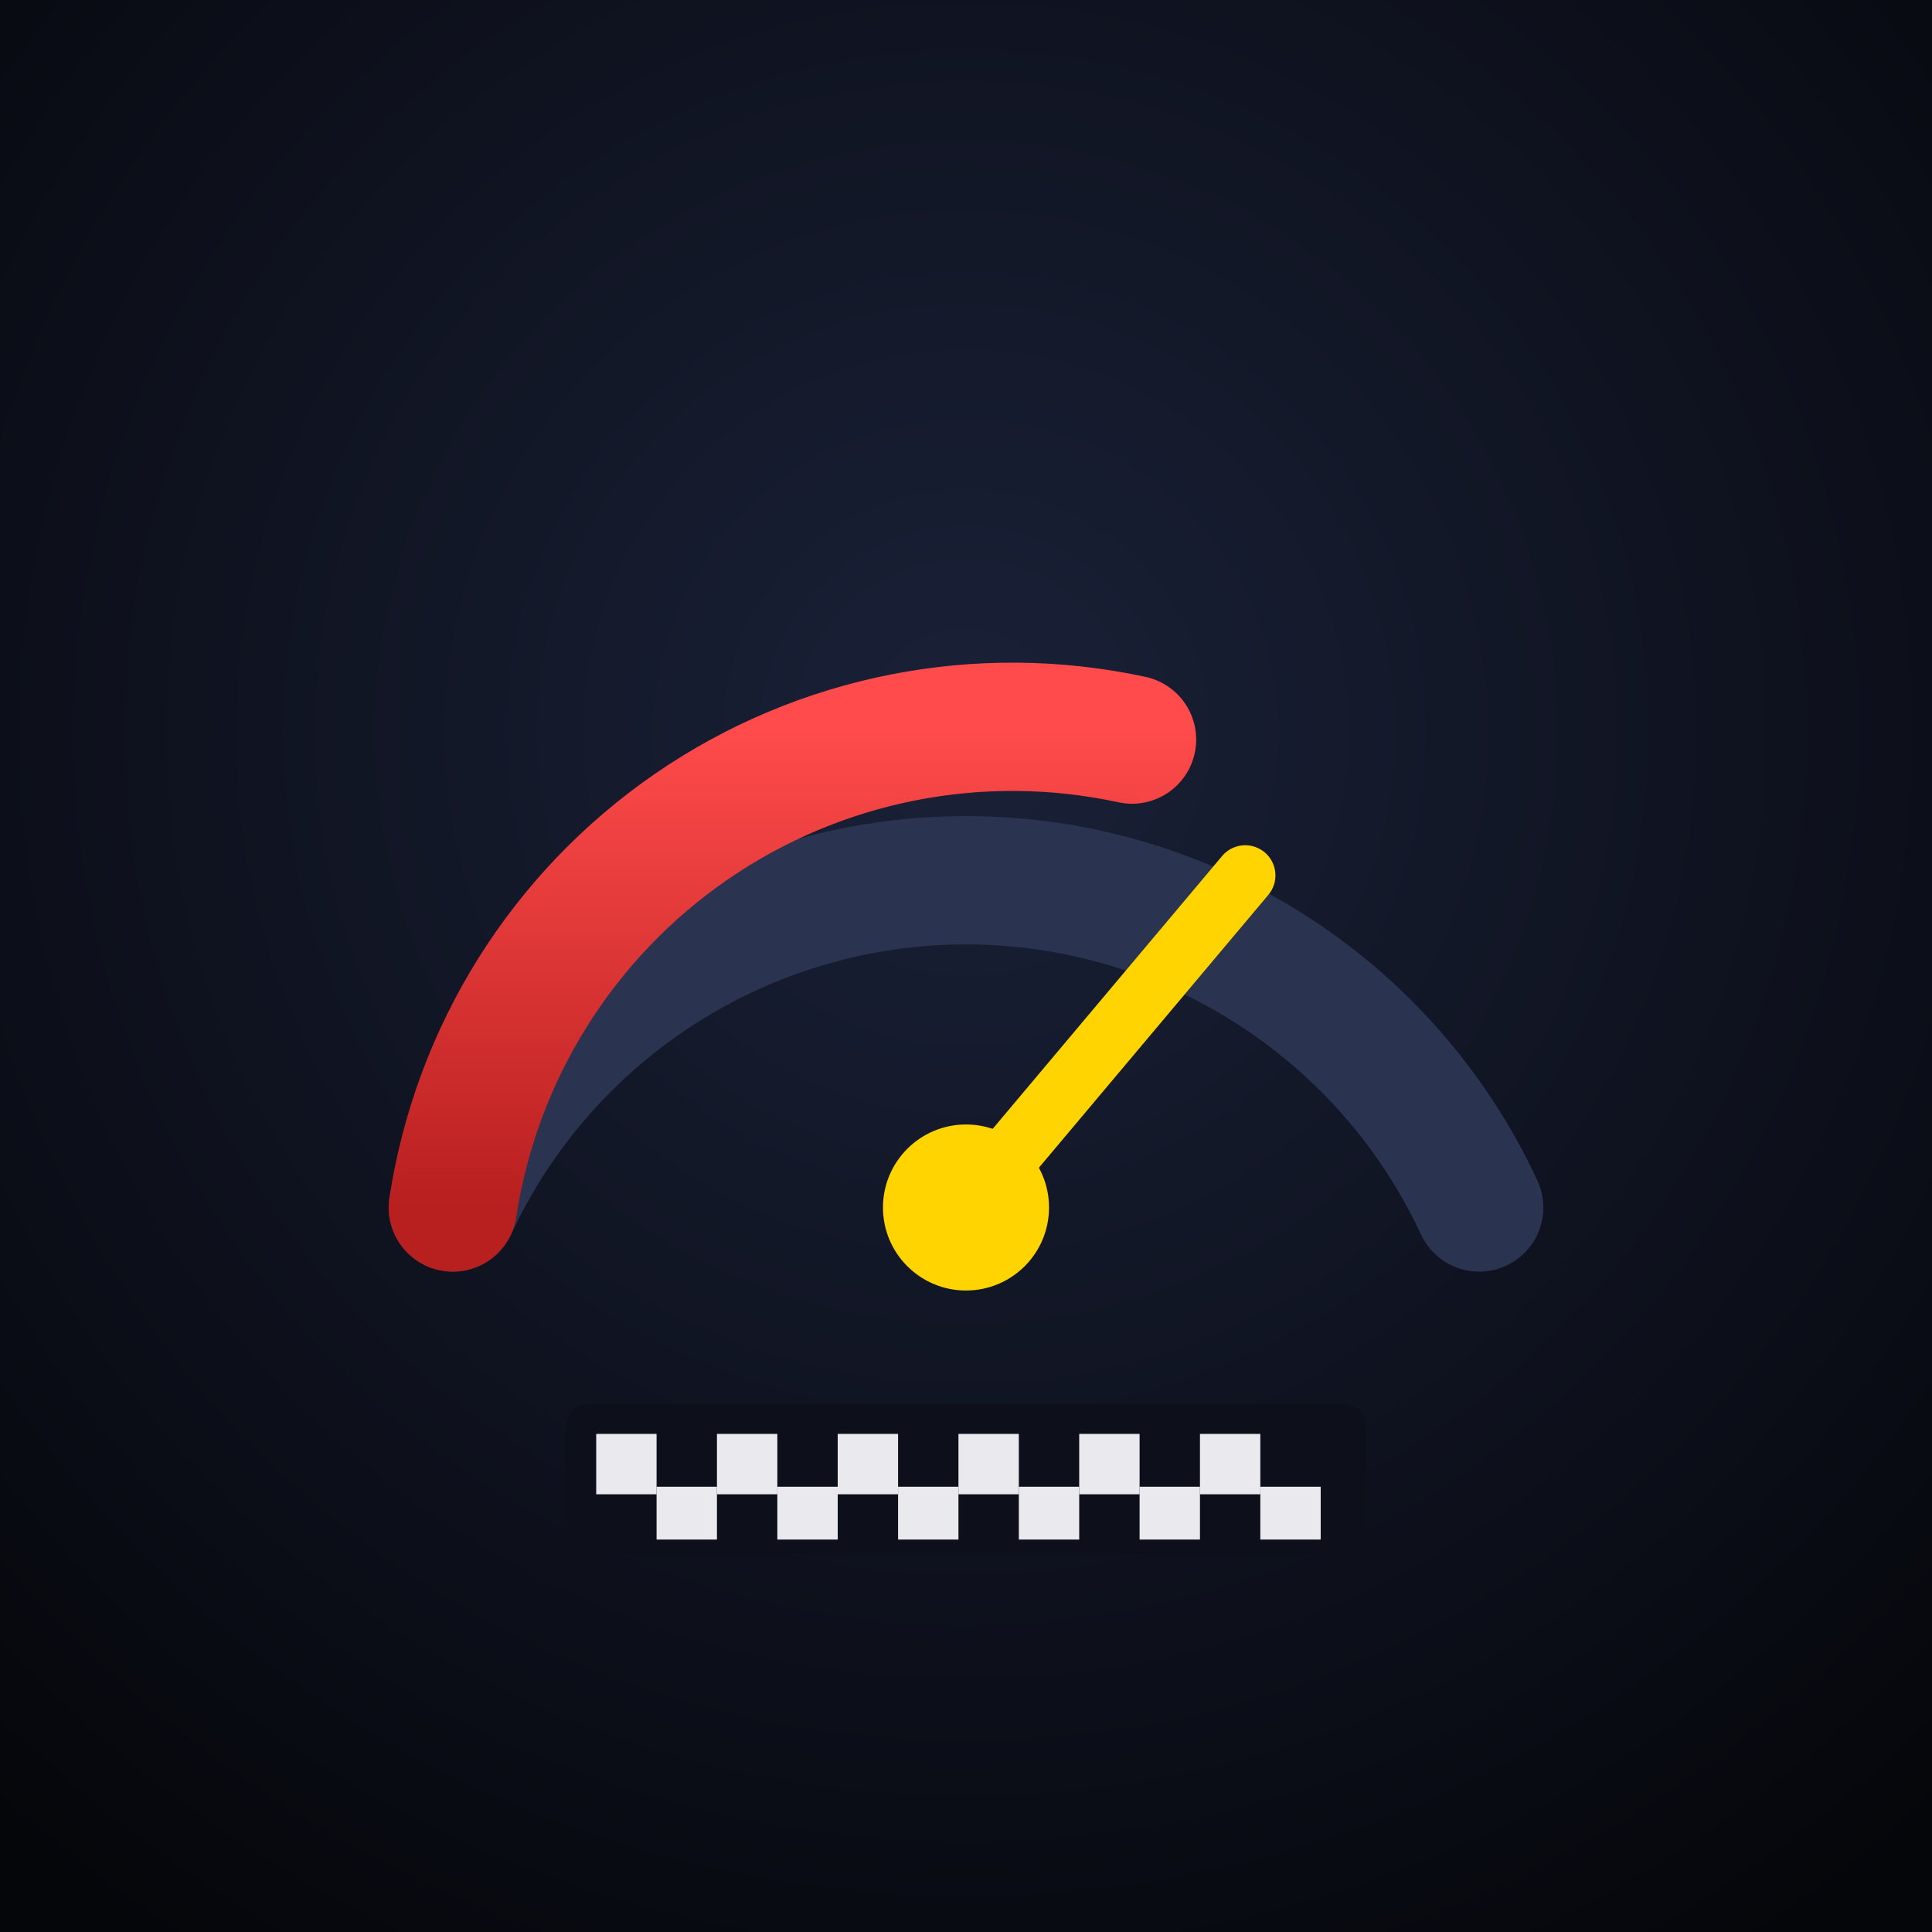
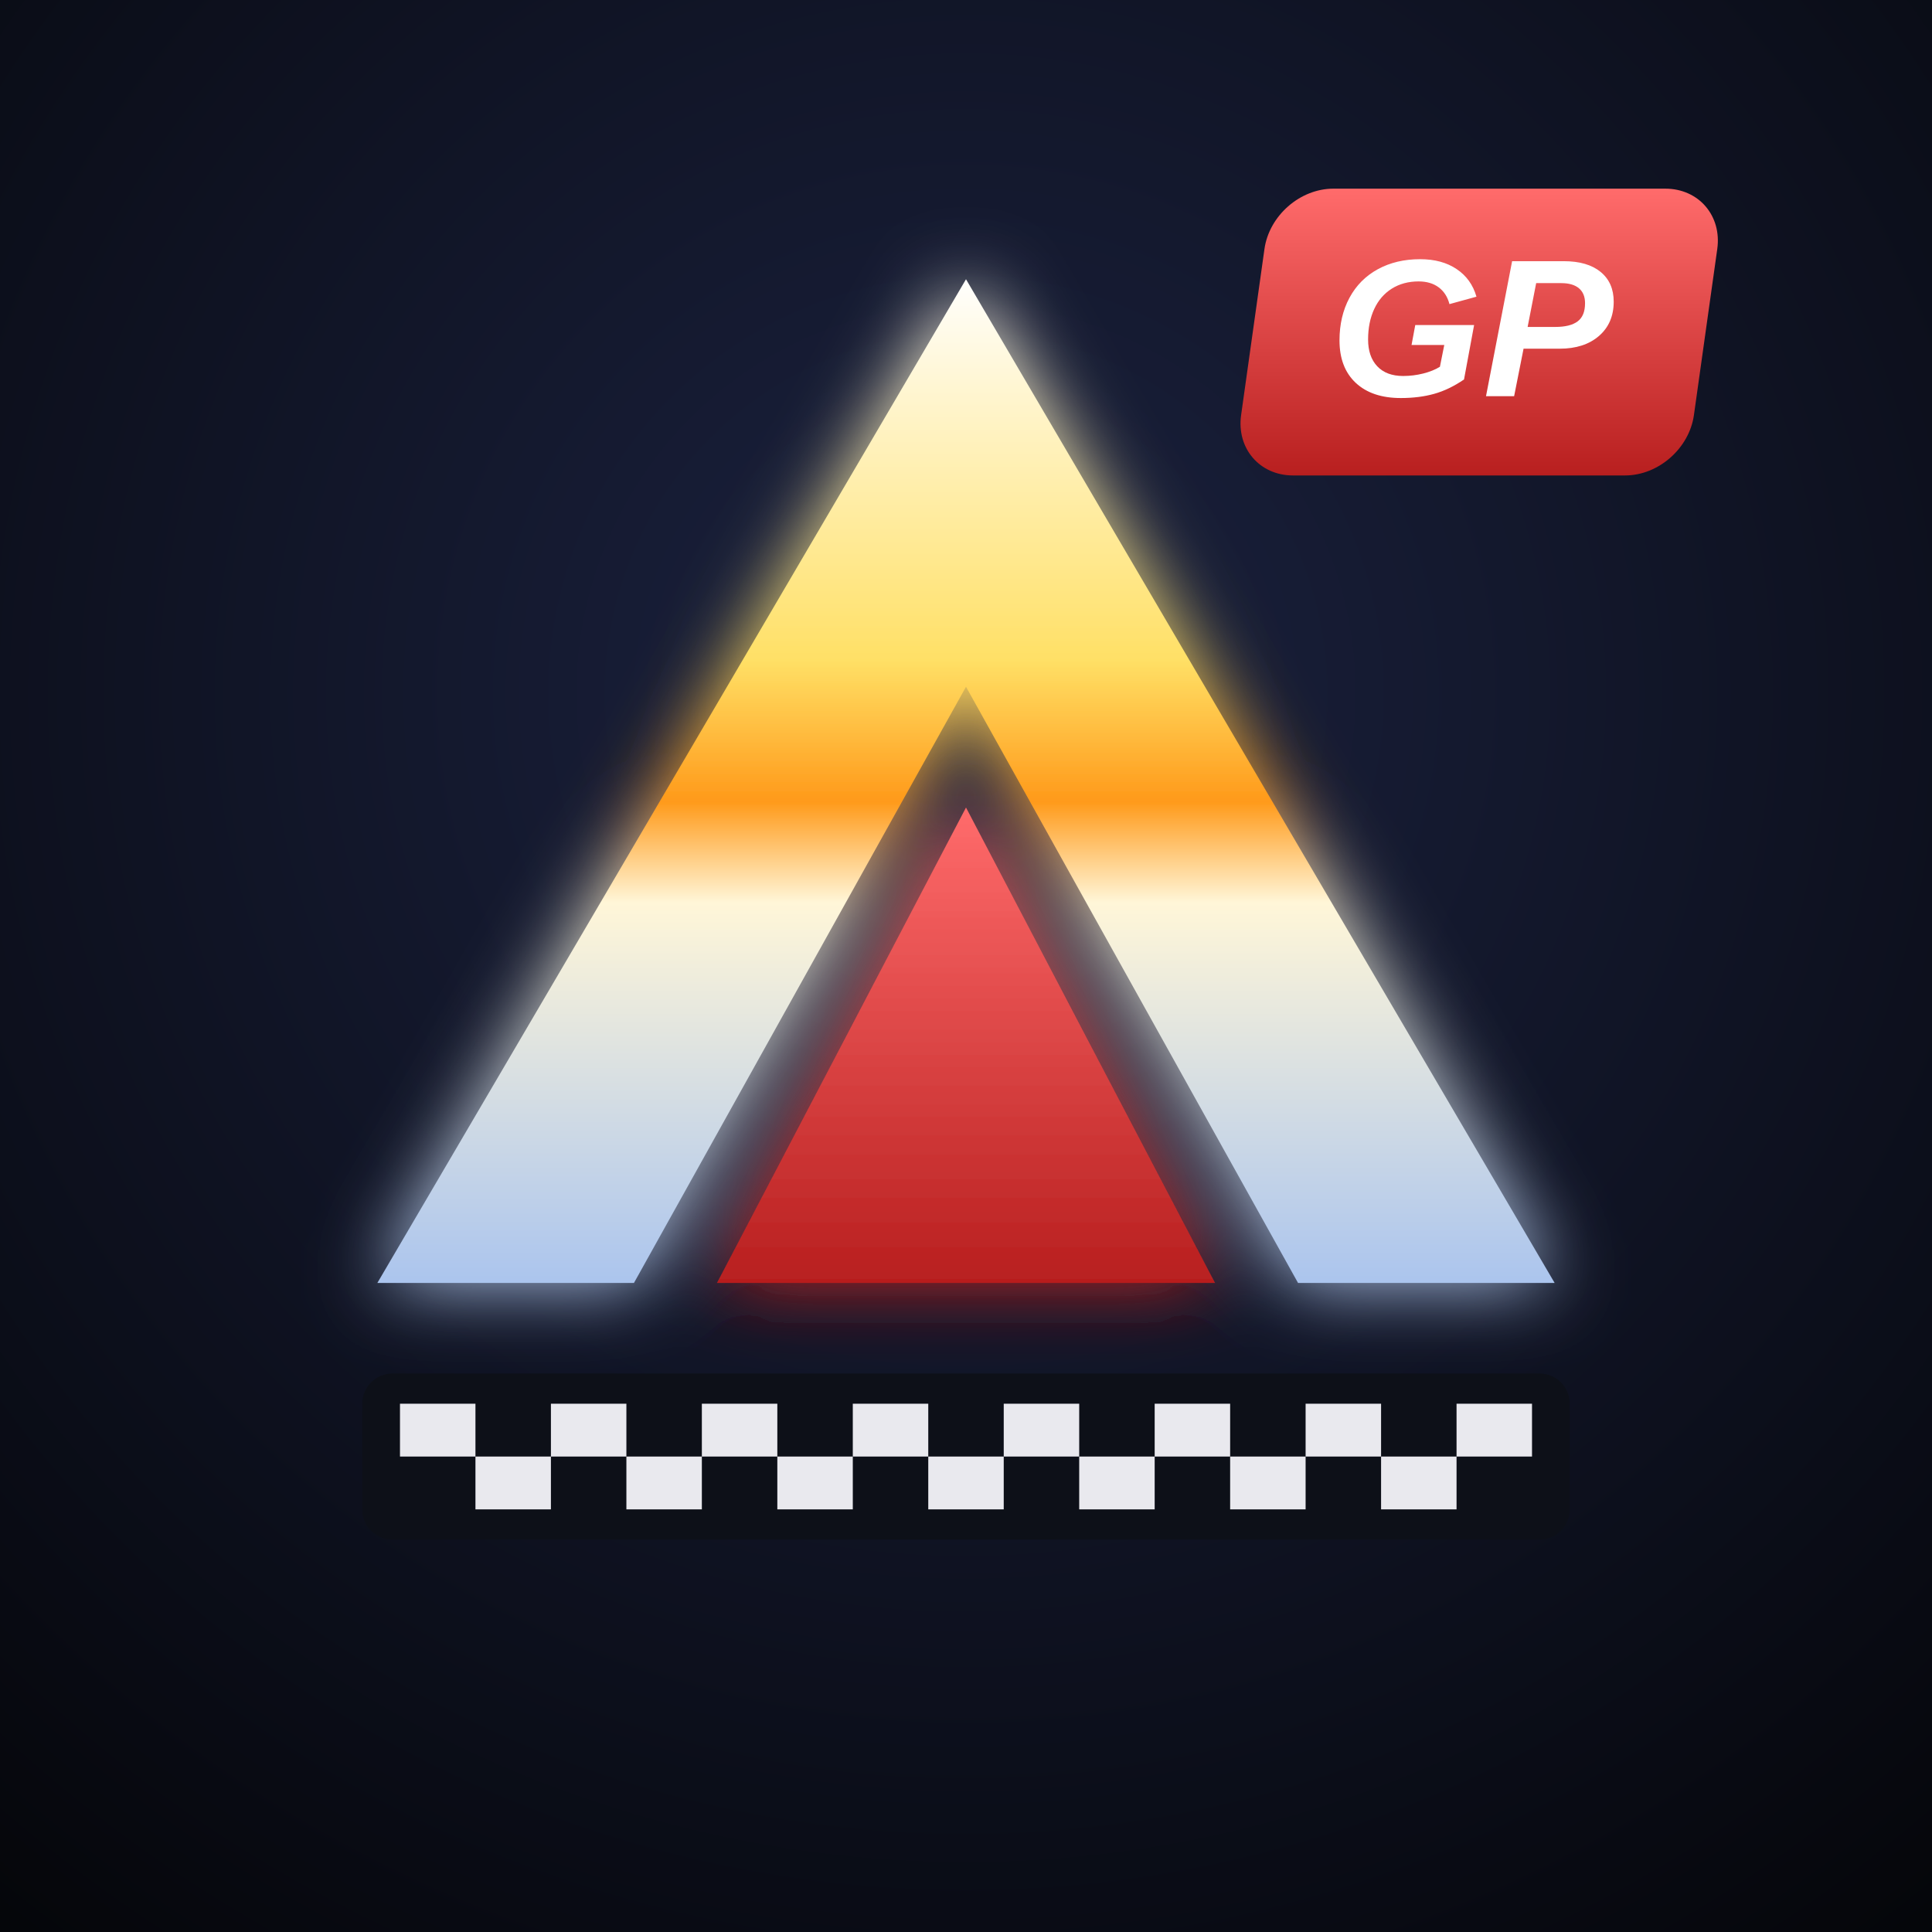
<svg xmlns="http://www.w3.org/2000/svg" viewBox="0 0 512 512">
  <defs>
-     <radialGradient id="bg" cx="50%" cy="38%" r="75%">
-       <stop offset="0%" stop-color="#1a2138" />
+     <radialGradient id="bg" cx="50%" cy="36%" r="80%">
+       <stop offset="0%" stop-color="#1b2240" />
      <stop offset="100%" stop-color="#05060a" />
    </radialGradient>
+     <linearGradient id="chrome" x1="0" y1="0" x2="0" y2="1">
+       <stop offset="0%" stop-color="#ffffff" />
+       <stop offset="38%" stop-color="#ffe066" />
+       <stop offset="52%" stop-color="#ff9a1a" />
+       <stop offset="62%" stop-color="#fff6d8" />
+       <stop offset="100%" stop-color="#aac4ee" />
+     </linearGradient>
    <linearGradient id="red" x1="0" y1="0" x2="0" y2="1">
-       <stop offset="0%" stop-color="#ff4b4b" />
+       <stop offset="0%" stop-color="#ff6b6b" />
      <stop offset="100%" stop-color="#b81f1f" />
    </linearGradient>
+     <filter id="glow" x="-40%" y="-40%" width="180%" height="180%">
+       <feGaussianBlur stdDeviation="10" result="b" />
+       <feMerge>
+         <feMergeNode in="b" />
+         <feMergeNode in="SourceGraphic" />
+       </feMerge>
+     </filter>
  </defs>
  <rect width="512" height="512" fill="url(#bg)" />
-   <path d="M120 320 A150 150 0 0 1 392 320" fill="none" stroke="#2a3450" stroke-width="34" stroke-linecap="round" />
-   <path d="M120 320 A150 150 0 0 1 300 196" fill="none" stroke="url(#red)" stroke-width="34" stroke-linecap="round" />
-   <g stroke="#ffd400" stroke-width="16" stroke-linecap="round">
-     <line x1="256" y1="320" x2="330" y2="232" />
+   <g filter="url(#glow)">
+     <path d="M256 74 L412 340 L344 340 L256 182 L168 340 L100 340 Z" fill="url(#chrome)" />
+     <path d="M256 214 L322 340 L190 340 Z" fill="url(#red)" />
  </g>
-   <circle cx="256" cy="320" r="22" fill="#ffd400" />
-   <g transform="translate(150,372)">
-     <rect width="212" height="40" rx="6" fill="#0d101a" />
+   <g transform="translate(96,364)">
+     <rect width="320" height="44" rx="8" fill="#0d1018" />
    <g fill="#e9e9ee">
-       <rect x="8" y="8" width="16" height="16" />
-       <rect x="40" y="8" width="16" height="16" />
-       <rect x="72" y="8" width="16" height="16" />
-       <rect x="104" y="8" width="16" height="16" />
-       <rect x="136" y="8" width="16" height="16" />
-       <rect x="168" y="8" width="16" height="16" />
-       <rect x="24" y="22" width="16" height="14" />
-       <rect x="56" y="22" width="16" height="14" />
-       <rect x="88" y="22" width="16" height="14" />
-       <rect x="120" y="22" width="16" height="14" />
-       <rect x="152" y="22" width="16" height="14" />
-       <rect x="184" y="22" width="16" height="14" />
+       <rect x="10" y="8" width="20" height="14" />
+       <rect x="50" y="8" width="20" height="14" />
+       <rect x="90" y="8" width="20" height="14" />
+       <rect x="130" y="8" width="20" height="14" />
+       <rect x="170" y="8" width="20" height="14" />
+       <rect x="210" y="8" width="20" height="14" />
+       <rect x="250" y="8" width="20" height="14" />
+       <rect x="290" y="8" width="20" height="14" />
+       <rect x="30" y="22" width="20" height="14" />
+       <rect x="70" y="22" width="20" height="14" />
+       <rect x="110" y="22" width="20" height="14" />
+       <rect x="150" y="22" width="20" height="14" />
+       <rect x="190" y="22" width="20" height="14" />
+       <rect x="230" y="22" width="20" height="14" />
+       <rect x="270" y="22" width="20" height="14" />
    </g>
  </g>
+   <g transform="translate(346,88)">
+     <rect x="-14" y="-38" width="120" height="76" rx="16" fill="url(#red)" transform="skewX(-8)" />
+     <text x="44" y="17" text-anchor="middle" font-family="Arial, Helvetica, sans-serif" font-size="52" font-weight="900" font-style="italic" fill="#ffffff">GP</text>
+   </g>
</svg>
